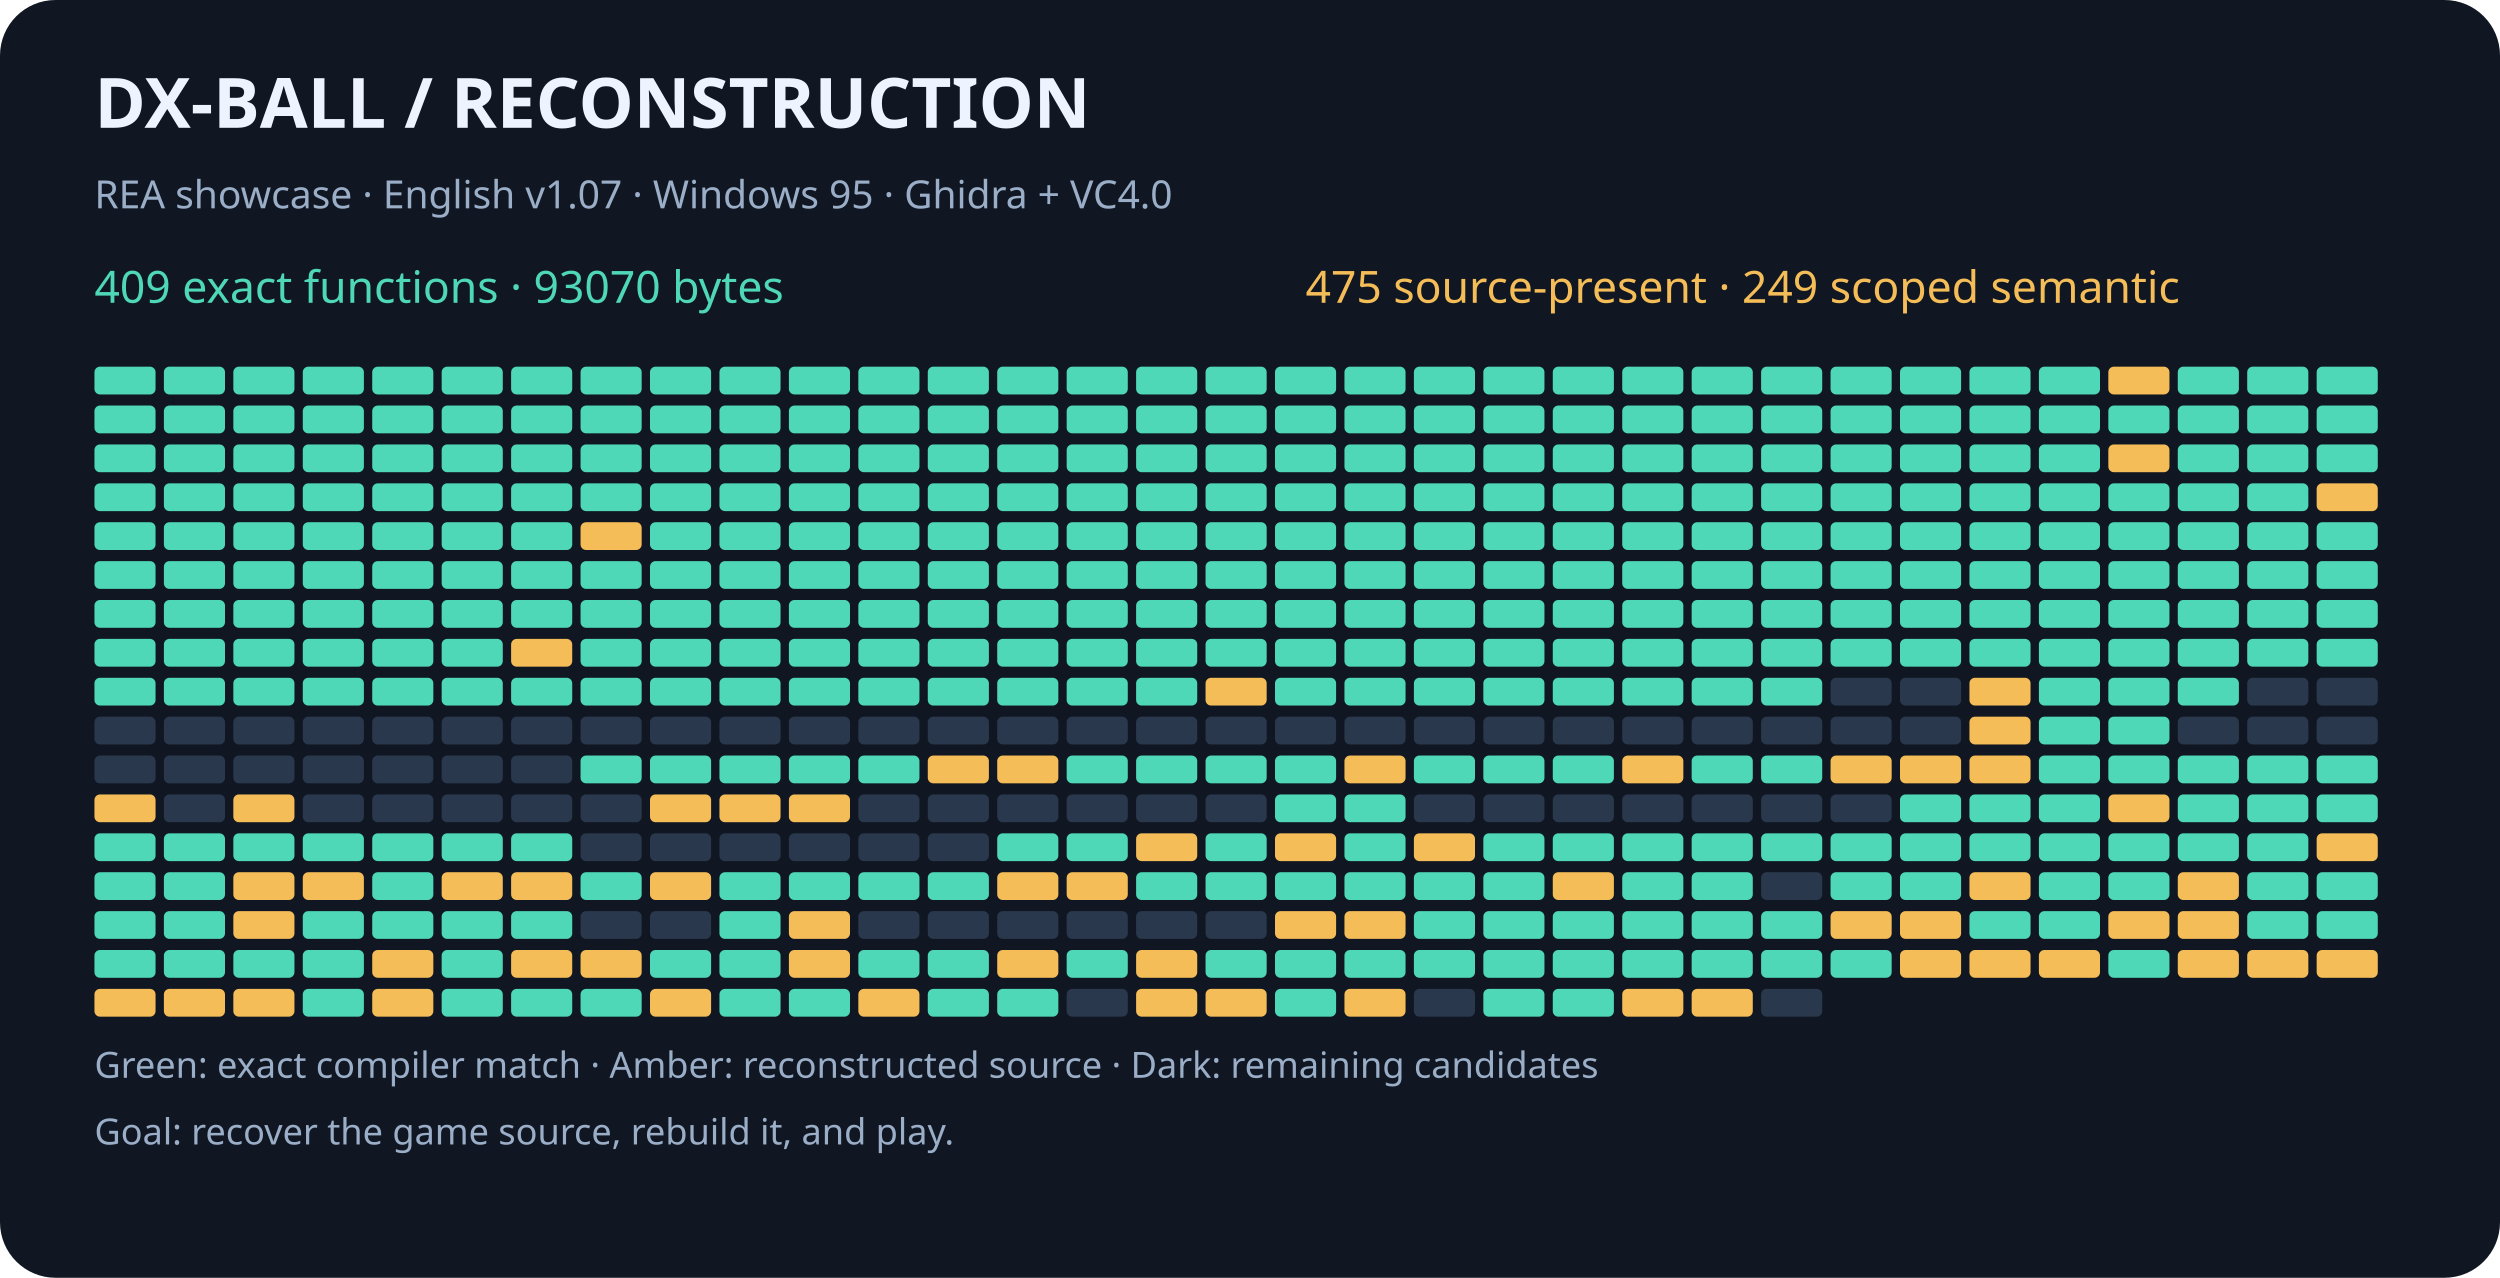
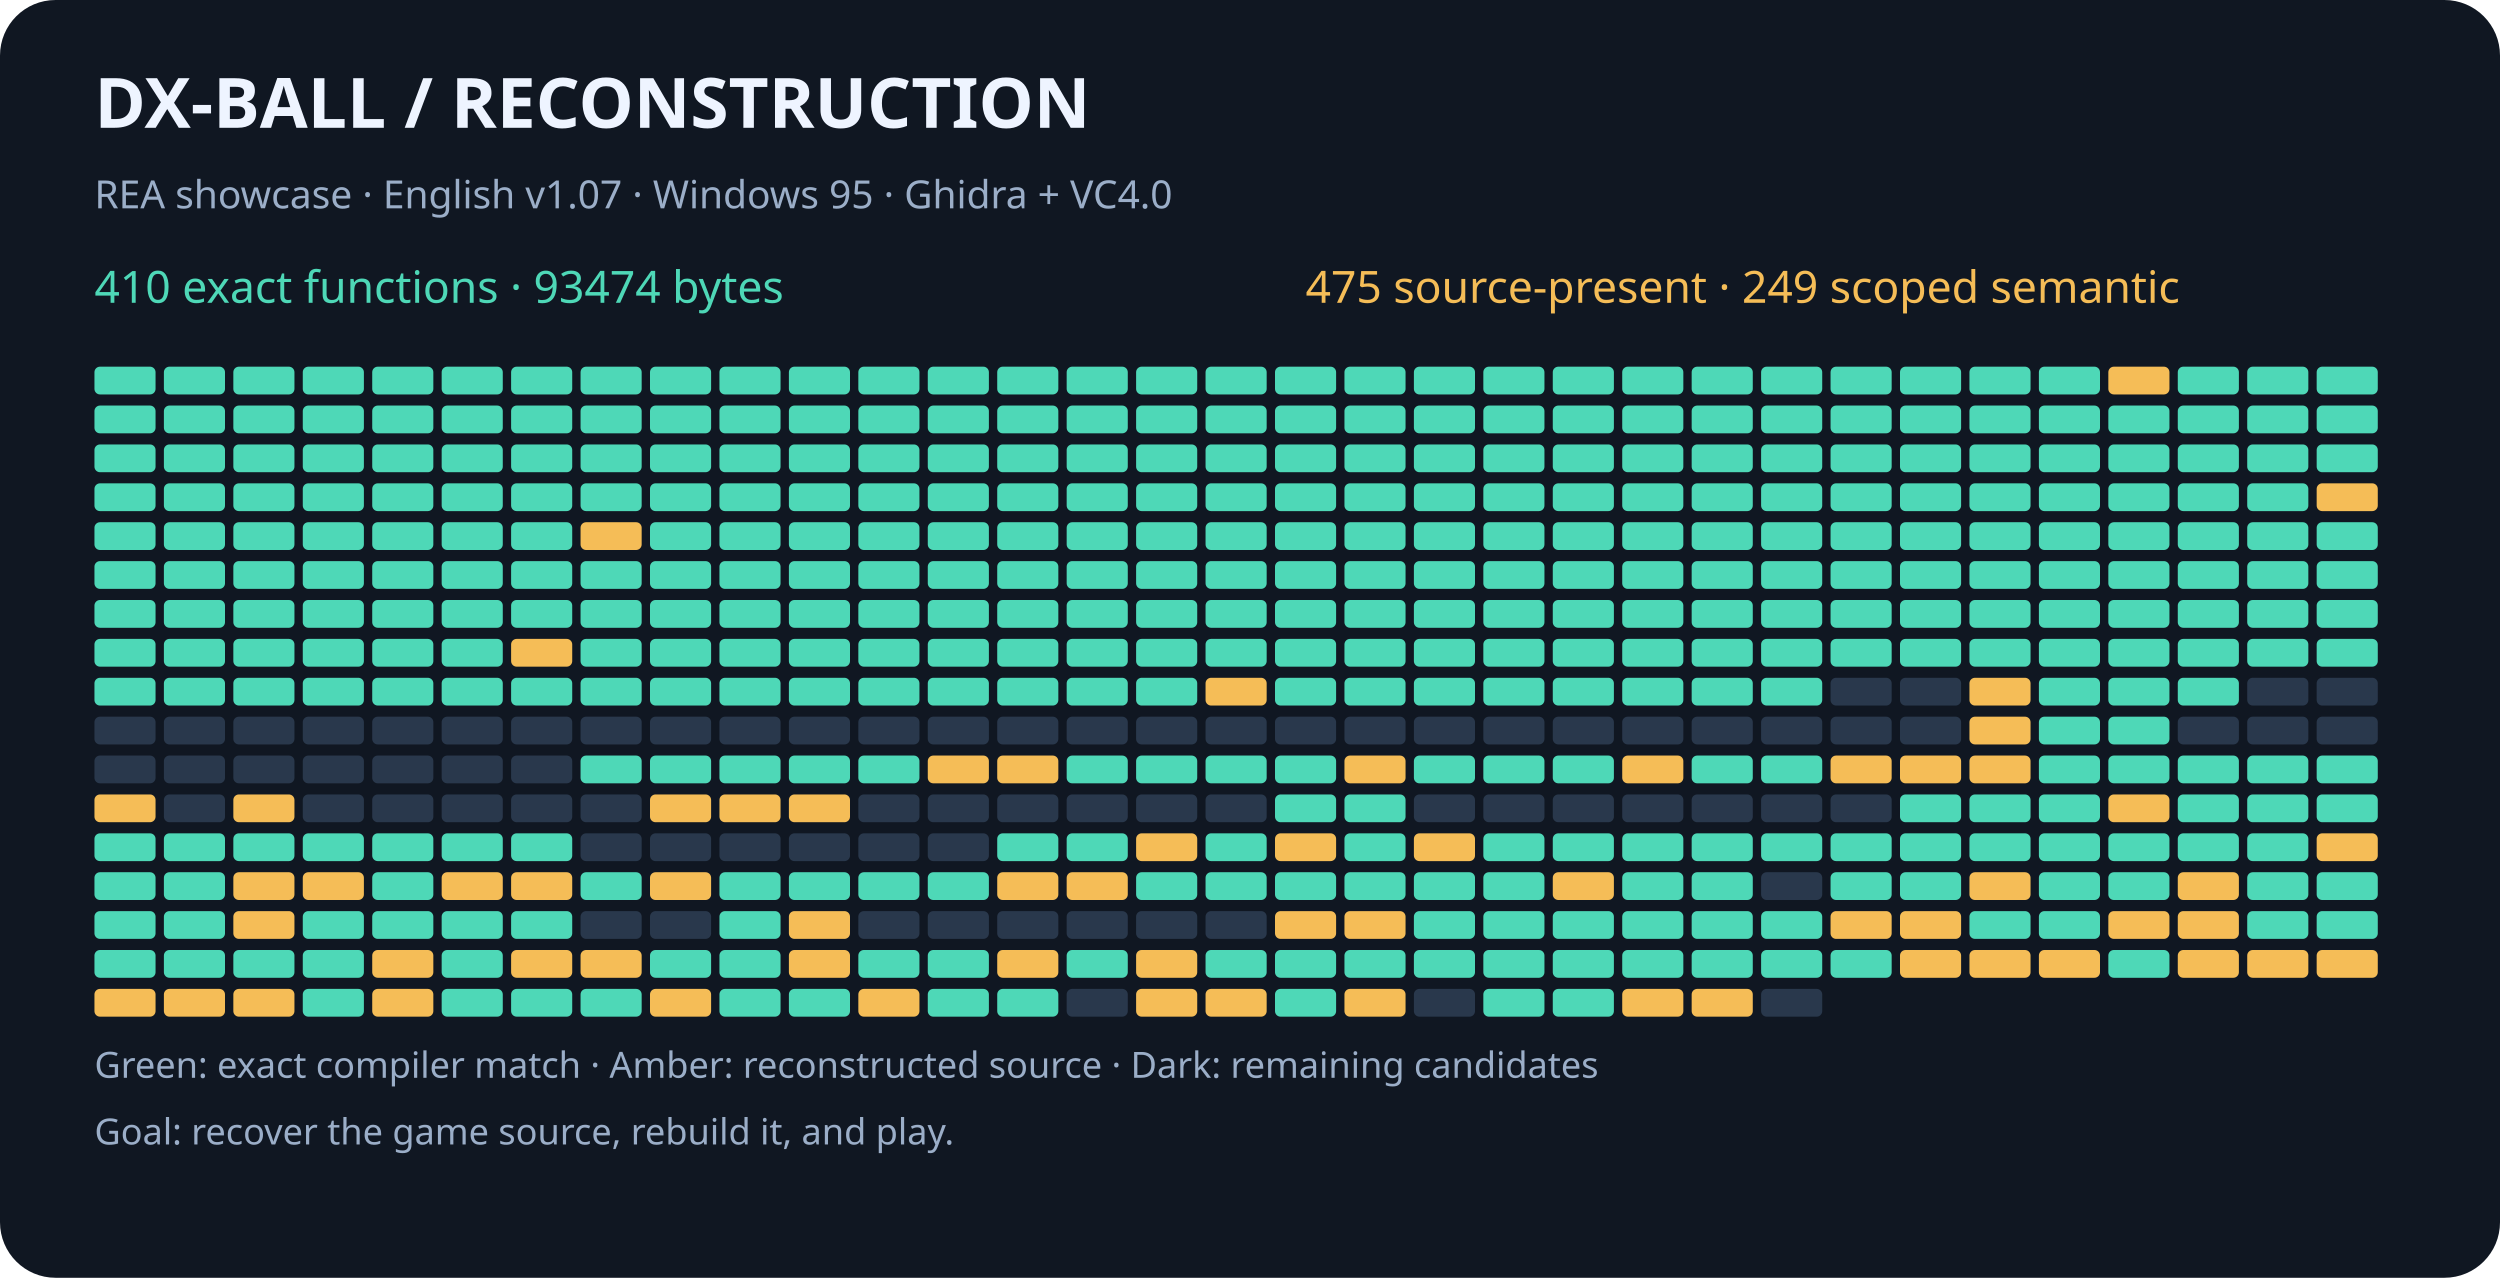
<svg xmlns="http://www.w3.org/2000/svg" width="900" height="460" viewBox="0 0 900 460" role="img" aria-labelledby="title desc">
  <rect width="900" height="460" rx="20" fill="#101722" />
  <g font-family="sans-serif">
    <text x="34" y="46" fill="#eef4ff" font-size="25" font-weight="bold">DX-BALL  /  RECONSTRUCTION</text>
    <text x="34" y="75" fill="#9baec8" font-size="14">REA showcase · English v1.07 · Windows 95 · Ghidra + VC4.0</text>
-     <text x="34" y="109" fill="#4ed8b7" font-size="16">409 exact functions · 93070 bytes</text>
+     <text x="34" y="109" fill="#4ed8b7" font-size="16">410 exact functions · 93474 bytes</text>
    <text x="470" y="109" fill="#f5bd57" font-size="16">475 source-present · 249 scoped semantic</text>
    <rect x="34" y="132" width="22" height="10" rx="2" fill="#4ed8b7" />
    <rect x="59" y="132" width="22" height="10" rx="2" fill="#4ed8b7" />
    <rect x="84" y="132" width="22" height="10" rx="2" fill="#4ed8b7" />
    <rect x="109" y="132" width="22" height="10" rx="2" fill="#4ed8b7" />
    <rect x="134" y="132" width="22" height="10" rx="2" fill="#4ed8b7" />
    <rect x="159" y="132" width="22" height="10" rx="2" fill="#4ed8b7" />
    <rect x="184" y="132" width="22" height="10" rx="2" fill="#4ed8b7" />
    <rect x="209" y="132" width="22" height="10" rx="2" fill="#4ed8b7" />
    <rect x="234" y="132" width="22" height="10" rx="2" fill="#4ed8b7" />
    <rect x="259" y="132" width="22" height="10" rx="2" fill="#4ed8b7" />
    <rect x="284" y="132" width="22" height="10" rx="2" fill="#4ed8b7" />
    <rect x="309" y="132" width="22" height="10" rx="2" fill="#4ed8b7" />
    <rect x="334" y="132" width="22" height="10" rx="2" fill="#4ed8b7" />
    <rect x="359" y="132" width="22" height="10" rx="2" fill="#4ed8b7" />
    <rect x="384" y="132" width="22" height="10" rx="2" fill="#4ed8b7" />
    <rect x="409" y="132" width="22" height="10" rx="2" fill="#4ed8b7" />
    <rect x="434" y="132" width="22" height="10" rx="2" fill="#4ed8b7" />
    <rect x="459" y="132" width="22" height="10" rx="2" fill="#4ed8b7" />
    <rect x="484" y="132" width="22" height="10" rx="2" fill="#4ed8b7" />
    <rect x="509" y="132" width="22" height="10" rx="2" fill="#4ed8b7" />
    <rect x="534" y="132" width="22" height="10" rx="2" fill="#4ed8b7" />
    <rect x="559" y="132" width="22" height="10" rx="2" fill="#4ed8b7" />
    <rect x="584" y="132" width="22" height="10" rx="2" fill="#4ed8b7" />
    <rect x="609" y="132" width="22" height="10" rx="2" fill="#4ed8b7" />
    <rect x="634" y="132" width="22" height="10" rx="2" fill="#4ed8b7" />
    <rect x="659" y="132" width="22" height="10" rx="2" fill="#4ed8b7" />
    <rect x="684" y="132" width="22" height="10" rx="2" fill="#4ed8b7" />
    <rect x="709" y="132" width="22" height="10" rx="2" fill="#4ed8b7" />
    <rect x="734" y="132" width="22" height="10" rx="2" fill="#4ed8b7" />
    <rect x="759" y="132" width="22" height="10" rx="2" fill="#f5bd57" />
    <rect x="784" y="132" width="22" height="10" rx="2" fill="#4ed8b7" />
    <rect x="809" y="132" width="22" height="10" rx="2" fill="#4ed8b7" />
    <rect x="834" y="132" width="22" height="10" rx="2" fill="#4ed8b7" />
    <rect x="34" y="146" width="22" height="10" rx="2" fill="#4ed8b7" />
    <rect x="59" y="146" width="22" height="10" rx="2" fill="#4ed8b7" />
    <rect x="84" y="146" width="22" height="10" rx="2" fill="#4ed8b7" />
    <rect x="109" y="146" width="22" height="10" rx="2" fill="#4ed8b7" />
    <rect x="134" y="146" width="22" height="10" rx="2" fill="#4ed8b7" />
    <rect x="159" y="146" width="22" height="10" rx="2" fill="#4ed8b7" />
    <rect x="184" y="146" width="22" height="10" rx="2" fill="#4ed8b7" />
    <rect x="209" y="146" width="22" height="10" rx="2" fill="#4ed8b7" />
    <rect x="234" y="146" width="22" height="10" rx="2" fill="#4ed8b7" />
    <rect x="259" y="146" width="22" height="10" rx="2" fill="#4ed8b7" />
    <rect x="284" y="146" width="22" height="10" rx="2" fill="#4ed8b7" />
    <rect x="309" y="146" width="22" height="10" rx="2" fill="#4ed8b7" />
    <rect x="334" y="146" width="22" height="10" rx="2" fill="#4ed8b7" />
    <rect x="359" y="146" width="22" height="10" rx="2" fill="#4ed8b7" />
    <rect x="384" y="146" width="22" height="10" rx="2" fill="#4ed8b7" />
    <rect x="409" y="146" width="22" height="10" rx="2" fill="#4ed8b7" />
    <rect x="434" y="146" width="22" height="10" rx="2" fill="#4ed8b7" />
    <rect x="459" y="146" width="22" height="10" rx="2" fill="#4ed8b7" />
    <rect x="484" y="146" width="22" height="10" rx="2" fill="#4ed8b7" />
    <rect x="509" y="146" width="22" height="10" rx="2" fill="#4ed8b7" />
    <rect x="534" y="146" width="22" height="10" rx="2" fill="#4ed8b7" />
    <rect x="559" y="146" width="22" height="10" rx="2" fill="#4ed8b7" />
    <rect x="584" y="146" width="22" height="10" rx="2" fill="#4ed8b7" />
    <rect x="609" y="146" width="22" height="10" rx="2" fill="#4ed8b7" />
    <rect x="634" y="146" width="22" height="10" rx="2" fill="#4ed8b7" />
    <rect x="659" y="146" width="22" height="10" rx="2" fill="#4ed8b7" />
    <rect x="684" y="146" width="22" height="10" rx="2" fill="#4ed8b7" />
    <rect x="709" y="146" width="22" height="10" rx="2" fill="#4ed8b7" />
    <rect x="734" y="146" width="22" height="10" rx="2" fill="#4ed8b7" />
    <rect x="759" y="146" width="22" height="10" rx="2" fill="#4ed8b7" />
    <rect x="784" y="146" width="22" height="10" rx="2" fill="#4ed8b7" />
    <rect x="809" y="146" width="22" height="10" rx="2" fill="#4ed8b7" />
    <rect x="834" y="146" width="22" height="10" rx="2" fill="#4ed8b7" />
    <rect x="34" y="160" width="22" height="10" rx="2" fill="#4ed8b7" />
    <rect x="59" y="160" width="22" height="10" rx="2" fill="#4ed8b7" />
    <rect x="84" y="160" width="22" height="10" rx="2" fill="#4ed8b7" />
    <rect x="109" y="160" width="22" height="10" rx="2" fill="#4ed8b7" />
    <rect x="134" y="160" width="22" height="10" rx="2" fill="#4ed8b7" />
    <rect x="159" y="160" width="22" height="10" rx="2" fill="#4ed8b7" />
    <rect x="184" y="160" width="22" height="10" rx="2" fill="#4ed8b7" />
    <rect x="209" y="160" width="22" height="10" rx="2" fill="#4ed8b7" />
    <rect x="234" y="160" width="22" height="10" rx="2" fill="#4ed8b7" />
    <rect x="259" y="160" width="22" height="10" rx="2" fill="#4ed8b7" />
    <rect x="284" y="160" width="22" height="10" rx="2" fill="#4ed8b7" />
    <rect x="309" y="160" width="22" height="10" rx="2" fill="#4ed8b7" />
    <rect x="334" y="160" width="22" height="10" rx="2" fill="#4ed8b7" />
    <rect x="359" y="160" width="22" height="10" rx="2" fill="#4ed8b7" />
    <rect x="384" y="160" width="22" height="10" rx="2" fill="#4ed8b7" />
    <rect x="409" y="160" width="22" height="10" rx="2" fill="#4ed8b7" />
    <rect x="434" y="160" width="22" height="10" rx="2" fill="#4ed8b7" />
    <rect x="459" y="160" width="22" height="10" rx="2" fill="#4ed8b7" />
    <rect x="484" y="160" width="22" height="10" rx="2" fill="#4ed8b7" />
    <rect x="509" y="160" width="22" height="10" rx="2" fill="#4ed8b7" />
    <rect x="534" y="160" width="22" height="10" rx="2" fill="#4ed8b7" />
    <rect x="559" y="160" width="22" height="10" rx="2" fill="#4ed8b7" />
    <rect x="584" y="160" width="22" height="10" rx="2" fill="#4ed8b7" />
    <rect x="609" y="160" width="22" height="10" rx="2" fill="#4ed8b7" />
    <rect x="634" y="160" width="22" height="10" rx="2" fill="#4ed8b7" />
    <rect x="659" y="160" width="22" height="10" rx="2" fill="#4ed8b7" />
    <rect x="684" y="160" width="22" height="10" rx="2" fill="#4ed8b7" />
    <rect x="709" y="160" width="22" height="10" rx="2" fill="#4ed8b7" />
    <rect x="734" y="160" width="22" height="10" rx="2" fill="#4ed8b7" />
-     <rect x="759" y="160" width="22" height="10" rx="2" fill="#f5bd57" />
+     <rect x="759" y="160" width="22" height="10" rx="2" fill="#4ed8b7" />
    <rect x="784" y="160" width="22" height="10" rx="2" fill="#4ed8b7" />
    <rect x="809" y="160" width="22" height="10" rx="2" fill="#4ed8b7" />
    <rect x="834" y="160" width="22" height="10" rx="2" fill="#4ed8b7" />
    <rect x="34" y="174" width="22" height="10" rx="2" fill="#4ed8b7" />
    <rect x="59" y="174" width="22" height="10" rx="2" fill="#4ed8b7" />
    <rect x="84" y="174" width="22" height="10" rx="2" fill="#4ed8b7" />
    <rect x="109" y="174" width="22" height="10" rx="2" fill="#4ed8b7" />
    <rect x="134" y="174" width="22" height="10" rx="2" fill="#4ed8b7" />
    <rect x="159" y="174" width="22" height="10" rx="2" fill="#4ed8b7" />
    <rect x="184" y="174" width="22" height="10" rx="2" fill="#4ed8b7" />
    <rect x="209" y="174" width="22" height="10" rx="2" fill="#4ed8b7" />
    <rect x="234" y="174" width="22" height="10" rx="2" fill="#4ed8b7" />
    <rect x="259" y="174" width="22" height="10" rx="2" fill="#4ed8b7" />
    <rect x="284" y="174" width="22" height="10" rx="2" fill="#4ed8b7" />
    <rect x="309" y="174" width="22" height="10" rx="2" fill="#4ed8b7" />
    <rect x="334" y="174" width="22" height="10" rx="2" fill="#4ed8b7" />
    <rect x="359" y="174" width="22" height="10" rx="2" fill="#4ed8b7" />
    <rect x="384" y="174" width="22" height="10" rx="2" fill="#4ed8b7" />
    <rect x="409" y="174" width="22" height="10" rx="2" fill="#4ed8b7" />
    <rect x="434" y="174" width="22" height="10" rx="2" fill="#4ed8b7" />
    <rect x="459" y="174" width="22" height="10" rx="2" fill="#4ed8b7" />
    <rect x="484" y="174" width="22" height="10" rx="2" fill="#4ed8b7" />
    <rect x="509" y="174" width="22" height="10" rx="2" fill="#4ed8b7" />
    <rect x="534" y="174" width="22" height="10" rx="2" fill="#4ed8b7" />
    <rect x="559" y="174" width="22" height="10" rx="2" fill="#4ed8b7" />
    <rect x="584" y="174" width="22" height="10" rx="2" fill="#4ed8b7" />
    <rect x="609" y="174" width="22" height="10" rx="2" fill="#4ed8b7" />
    <rect x="634" y="174" width="22" height="10" rx="2" fill="#4ed8b7" />
    <rect x="659" y="174" width="22" height="10" rx="2" fill="#4ed8b7" />
    <rect x="684" y="174" width="22" height="10" rx="2" fill="#4ed8b7" />
    <rect x="709" y="174" width="22" height="10" rx="2" fill="#4ed8b7" />
    <rect x="734" y="174" width="22" height="10" rx="2" fill="#4ed8b7" />
    <rect x="759" y="174" width="22" height="10" rx="2" fill="#4ed8b7" />
    <rect x="784" y="174" width="22" height="10" rx="2" fill="#4ed8b7" />
    <rect x="809" y="174" width="22" height="10" rx="2" fill="#4ed8b7" />
    <rect x="834" y="174" width="22" height="10" rx="2" fill="#f5bd57" />
    <rect x="34" y="188" width="22" height="10" rx="2" fill="#4ed8b7" />
    <rect x="59" y="188" width="22" height="10" rx="2" fill="#4ed8b7" />
    <rect x="84" y="188" width="22" height="10" rx="2" fill="#4ed8b7" />
    <rect x="109" y="188" width="22" height="10" rx="2" fill="#4ed8b7" />
    <rect x="134" y="188" width="22" height="10" rx="2" fill="#4ed8b7" />
    <rect x="159" y="188" width="22" height="10" rx="2" fill="#4ed8b7" />
    <rect x="184" y="188" width="22" height="10" rx="2" fill="#4ed8b7" />
    <rect x="209" y="188" width="22" height="10" rx="2" fill="#f5bd57" />
    <rect x="234" y="188" width="22" height="10" rx="2" fill="#4ed8b7" />
    <rect x="259" y="188" width="22" height="10" rx="2" fill="#4ed8b7" />
    <rect x="284" y="188" width="22" height="10" rx="2" fill="#4ed8b7" />
    <rect x="309" y="188" width="22" height="10" rx="2" fill="#4ed8b7" />
    <rect x="334" y="188" width="22" height="10" rx="2" fill="#4ed8b7" />
    <rect x="359" y="188" width="22" height="10" rx="2" fill="#4ed8b7" />
    <rect x="384" y="188" width="22" height="10" rx="2" fill="#4ed8b7" />
    <rect x="409" y="188" width="22" height="10" rx="2" fill="#4ed8b7" />
    <rect x="434" y="188" width="22" height="10" rx="2" fill="#4ed8b7" />
    <rect x="459" y="188" width="22" height="10" rx="2" fill="#4ed8b7" />
    <rect x="484" y="188" width="22" height="10" rx="2" fill="#4ed8b7" />
    <rect x="509" y="188" width="22" height="10" rx="2" fill="#4ed8b7" />
    <rect x="534" y="188" width="22" height="10" rx="2" fill="#4ed8b7" />
    <rect x="559" y="188" width="22" height="10" rx="2" fill="#4ed8b7" />
    <rect x="584" y="188" width="22" height="10" rx="2" fill="#4ed8b7" />
    <rect x="609" y="188" width="22" height="10" rx="2" fill="#4ed8b7" />
    <rect x="634" y="188" width="22" height="10" rx="2" fill="#4ed8b7" />
    <rect x="659" y="188" width="22" height="10" rx="2" fill="#4ed8b7" />
    <rect x="684" y="188" width="22" height="10" rx="2" fill="#4ed8b7" />
    <rect x="709" y="188" width="22" height="10" rx="2" fill="#4ed8b7" />
    <rect x="734" y="188" width="22" height="10" rx="2" fill="#4ed8b7" />
    <rect x="759" y="188" width="22" height="10" rx="2" fill="#4ed8b7" />
    <rect x="784" y="188" width="22" height="10" rx="2" fill="#4ed8b7" />
    <rect x="809" y="188" width="22" height="10" rx="2" fill="#4ed8b7" />
    <rect x="834" y="188" width="22" height="10" rx="2" fill="#4ed8b7" />
    <rect x="34" y="202" width="22" height="10" rx="2" fill="#4ed8b7" />
    <rect x="59" y="202" width="22" height="10" rx="2" fill="#4ed8b7" />
    <rect x="84" y="202" width="22" height="10" rx="2" fill="#4ed8b7" />
    <rect x="109" y="202" width="22" height="10" rx="2" fill="#4ed8b7" />
    <rect x="134" y="202" width="22" height="10" rx="2" fill="#4ed8b7" />
    <rect x="159" y="202" width="22" height="10" rx="2" fill="#4ed8b7" />
    <rect x="184" y="202" width="22" height="10" rx="2" fill="#4ed8b7" />
    <rect x="209" y="202" width="22" height="10" rx="2" fill="#4ed8b7" />
    <rect x="234" y="202" width="22" height="10" rx="2" fill="#4ed8b7" />
    <rect x="259" y="202" width="22" height="10" rx="2" fill="#4ed8b7" />
    <rect x="284" y="202" width="22" height="10" rx="2" fill="#4ed8b7" />
    <rect x="309" y="202" width="22" height="10" rx="2" fill="#4ed8b7" />
    <rect x="334" y="202" width="22" height="10" rx="2" fill="#4ed8b7" />
    <rect x="359" y="202" width="22" height="10" rx="2" fill="#4ed8b7" />
    <rect x="384" y="202" width="22" height="10" rx="2" fill="#4ed8b7" />
    <rect x="409" y="202" width="22" height="10" rx="2" fill="#4ed8b7" />
    <rect x="434" y="202" width="22" height="10" rx="2" fill="#4ed8b7" />
    <rect x="459" y="202" width="22" height="10" rx="2" fill="#4ed8b7" />
    <rect x="484" y="202" width="22" height="10" rx="2" fill="#4ed8b7" />
    <rect x="509" y="202" width="22" height="10" rx="2" fill="#4ed8b7" />
    <rect x="534" y="202" width="22" height="10" rx="2" fill="#4ed8b7" />
    <rect x="559" y="202" width="22" height="10" rx="2" fill="#4ed8b7" />
    <rect x="584" y="202" width="22" height="10" rx="2" fill="#4ed8b7" />
    <rect x="609" y="202" width="22" height="10" rx="2" fill="#4ed8b7" />
    <rect x="634" y="202" width="22" height="10" rx="2" fill="#4ed8b7" />
    <rect x="659" y="202" width="22" height="10" rx="2" fill="#4ed8b7" />
    <rect x="684" y="202" width="22" height="10" rx="2" fill="#4ed8b7" />
    <rect x="709" y="202" width="22" height="10" rx="2" fill="#4ed8b7" />
    <rect x="734" y="202" width="22" height="10" rx="2" fill="#4ed8b7" />
    <rect x="759" y="202" width="22" height="10" rx="2" fill="#4ed8b7" />
    <rect x="784" y="202" width="22" height="10" rx="2" fill="#4ed8b7" />
    <rect x="809" y="202" width="22" height="10" rx="2" fill="#4ed8b7" />
    <rect x="834" y="202" width="22" height="10" rx="2" fill="#4ed8b7" />
    <rect x="34" y="216" width="22" height="10" rx="2" fill="#4ed8b7" />
    <rect x="59" y="216" width="22" height="10" rx="2" fill="#4ed8b7" />
    <rect x="84" y="216" width="22" height="10" rx="2" fill="#4ed8b7" />
    <rect x="109" y="216" width="22" height="10" rx="2" fill="#4ed8b7" />
    <rect x="134" y="216" width="22" height="10" rx="2" fill="#4ed8b7" />
    <rect x="159" y="216" width="22" height="10" rx="2" fill="#4ed8b7" />
    <rect x="184" y="216" width="22" height="10" rx="2" fill="#4ed8b7" />
    <rect x="209" y="216" width="22" height="10" rx="2" fill="#4ed8b7" />
    <rect x="234" y="216" width="22" height="10" rx="2" fill="#4ed8b7" />
    <rect x="259" y="216" width="22" height="10" rx="2" fill="#4ed8b7" />
    <rect x="284" y="216" width="22" height="10" rx="2" fill="#4ed8b7" />
    <rect x="309" y="216" width="22" height="10" rx="2" fill="#4ed8b7" />
    <rect x="334" y="216" width="22" height="10" rx="2" fill="#4ed8b7" />
    <rect x="359" y="216" width="22" height="10" rx="2" fill="#4ed8b7" />
    <rect x="384" y="216" width="22" height="10" rx="2" fill="#4ed8b7" />
    <rect x="409" y="216" width="22" height="10" rx="2" fill="#4ed8b7" />
    <rect x="434" y="216" width="22" height="10" rx="2" fill="#4ed8b7" />
    <rect x="459" y="216" width="22" height="10" rx="2" fill="#4ed8b7" />
    <rect x="484" y="216" width="22" height="10" rx="2" fill="#4ed8b7" />
    <rect x="509" y="216" width="22" height="10" rx="2" fill="#4ed8b7" />
    <rect x="534" y="216" width="22" height="10" rx="2" fill="#4ed8b7" />
    <rect x="559" y="216" width="22" height="10" rx="2" fill="#4ed8b7" />
    <rect x="584" y="216" width="22" height="10" rx="2" fill="#4ed8b7" />
    <rect x="609" y="216" width="22" height="10" rx="2" fill="#4ed8b7" />
    <rect x="634" y="216" width="22" height="10" rx="2" fill="#4ed8b7" />
    <rect x="659" y="216" width="22" height="10" rx="2" fill="#4ed8b7" />
    <rect x="684" y="216" width="22" height="10" rx="2" fill="#4ed8b7" />
    <rect x="709" y="216" width="22" height="10" rx="2" fill="#4ed8b7" />
    <rect x="734" y="216" width="22" height="10" rx="2" fill="#4ed8b7" />
    <rect x="759" y="216" width="22" height="10" rx="2" fill="#4ed8b7" />
    <rect x="784" y="216" width="22" height="10" rx="2" fill="#4ed8b7" />
    <rect x="809" y="216" width="22" height="10" rx="2" fill="#4ed8b7" />
    <rect x="834" y="216" width="22" height="10" rx="2" fill="#4ed8b7" />
    <rect x="34" y="230" width="22" height="10" rx="2" fill="#4ed8b7" />
    <rect x="59" y="230" width="22" height="10" rx="2" fill="#4ed8b7" />
    <rect x="84" y="230" width="22" height="10" rx="2" fill="#4ed8b7" />
    <rect x="109" y="230" width="22" height="10" rx="2" fill="#4ed8b7" />
    <rect x="134" y="230" width="22" height="10" rx="2" fill="#4ed8b7" />
    <rect x="159" y="230" width="22" height="10" rx="2" fill="#4ed8b7" />
    <rect x="184" y="230" width="22" height="10" rx="2" fill="#f5bd57" />
    <rect x="209" y="230" width="22" height="10" rx="2" fill="#4ed8b7" />
    <rect x="234" y="230" width="22" height="10" rx="2" fill="#4ed8b7" />
    <rect x="259" y="230" width="22" height="10" rx="2" fill="#4ed8b7" />
    <rect x="284" y="230" width="22" height="10" rx="2" fill="#4ed8b7" />
    <rect x="309" y="230" width="22" height="10" rx="2" fill="#4ed8b7" />
    <rect x="334" y="230" width="22" height="10" rx="2" fill="#4ed8b7" />
    <rect x="359" y="230" width="22" height="10" rx="2" fill="#4ed8b7" />
    <rect x="384" y="230" width="22" height="10" rx="2" fill="#4ed8b7" />
    <rect x="409" y="230" width="22" height="10" rx="2" fill="#4ed8b7" />
    <rect x="434" y="230" width="22" height="10" rx="2" fill="#4ed8b7" />
    <rect x="459" y="230" width="22" height="10" rx="2" fill="#4ed8b7" />
    <rect x="484" y="230" width="22" height="10" rx="2" fill="#4ed8b7" />
    <rect x="509" y="230" width="22" height="10" rx="2" fill="#4ed8b7" />
    <rect x="534" y="230" width="22" height="10" rx="2" fill="#4ed8b7" />
    <rect x="559" y="230" width="22" height="10" rx="2" fill="#4ed8b7" />
    <rect x="584" y="230" width="22" height="10" rx="2" fill="#4ed8b7" />
    <rect x="609" y="230" width="22" height="10" rx="2" fill="#4ed8b7" />
    <rect x="634" y="230" width="22" height="10" rx="2" fill="#4ed8b7" />
    <rect x="659" y="230" width="22" height="10" rx="2" fill="#4ed8b7" />
    <rect x="684" y="230" width="22" height="10" rx="2" fill="#4ed8b7" />
    <rect x="709" y="230" width="22" height="10" rx="2" fill="#4ed8b7" />
    <rect x="734" y="230" width="22" height="10" rx="2" fill="#4ed8b7" />
    <rect x="759" y="230" width="22" height="10" rx="2" fill="#4ed8b7" />
    <rect x="784" y="230" width="22" height="10" rx="2" fill="#4ed8b7" />
    <rect x="809" y="230" width="22" height="10" rx="2" fill="#4ed8b7" />
    <rect x="834" y="230" width="22" height="10" rx="2" fill="#4ed8b7" />
    <rect x="34" y="244" width="22" height="10" rx="2" fill="#4ed8b7" />
    <rect x="59" y="244" width="22" height="10" rx="2" fill="#4ed8b7" />
    <rect x="84" y="244" width="22" height="10" rx="2" fill="#4ed8b7" />
    <rect x="109" y="244" width="22" height="10" rx="2" fill="#4ed8b7" />
    <rect x="134" y="244" width="22" height="10" rx="2" fill="#4ed8b7" />
    <rect x="159" y="244" width="22" height="10" rx="2" fill="#4ed8b7" />
    <rect x="184" y="244" width="22" height="10" rx="2" fill="#4ed8b7" />
    <rect x="209" y="244" width="22" height="10" rx="2" fill="#4ed8b7" />
    <rect x="234" y="244" width="22" height="10" rx="2" fill="#4ed8b7" />
    <rect x="259" y="244" width="22" height="10" rx="2" fill="#4ed8b7" />
    <rect x="284" y="244" width="22" height="10" rx="2" fill="#4ed8b7" />
    <rect x="309" y="244" width="22" height="10" rx="2" fill="#4ed8b7" />
    <rect x="334" y="244" width="22" height="10" rx="2" fill="#4ed8b7" />
    <rect x="359" y="244" width="22" height="10" rx="2" fill="#4ed8b7" />
    <rect x="384" y="244" width="22" height="10" rx="2" fill="#4ed8b7" />
    <rect x="409" y="244" width="22" height="10" rx="2" fill="#4ed8b7" />
    <rect x="434" y="244" width="22" height="10" rx="2" fill="#f5bd57" />
    <rect x="459" y="244" width="22" height="10" rx="2" fill="#4ed8b7" />
    <rect x="484" y="244" width="22" height="10" rx="2" fill="#4ed8b7" />
    <rect x="509" y="244" width="22" height="10" rx="2" fill="#4ed8b7" />
    <rect x="534" y="244" width="22" height="10" rx="2" fill="#4ed8b7" />
    <rect x="559" y="244" width="22" height="10" rx="2" fill="#4ed8b7" />
    <rect x="584" y="244" width="22" height="10" rx="2" fill="#4ed8b7" />
    <rect x="609" y="244" width="22" height="10" rx="2" fill="#4ed8b7" />
    <rect x="634" y="244" width="22" height="10" rx="2" fill="#4ed8b7" />
    <rect x="659" y="244" width="22" height="10" rx="2" fill="#29384c" />
    <rect x="684" y="244" width="22" height="10" rx="2" fill="#29384c" />
    <rect x="709" y="244" width="22" height="10" rx="2" fill="#f5bd57" />
    <rect x="734" y="244" width="22" height="10" rx="2" fill="#4ed8b7" />
    <rect x="759" y="244" width="22" height="10" rx="2" fill="#4ed8b7" />
    <rect x="784" y="244" width="22" height="10" rx="2" fill="#4ed8b7" />
    <rect x="809" y="244" width="22" height="10" rx="2" fill="#29384c" />
    <rect x="834" y="244" width="22" height="10" rx="2" fill="#29384c" />
    <rect x="34" y="258" width="22" height="10" rx="2" fill="#29384c" />
    <rect x="59" y="258" width="22" height="10" rx="2" fill="#29384c" />
    <rect x="84" y="258" width="22" height="10" rx="2" fill="#29384c" />
    <rect x="109" y="258" width="22" height="10" rx="2" fill="#29384c" />
    <rect x="134" y="258" width="22" height="10" rx="2" fill="#29384c" />
    <rect x="159" y="258" width="22" height="10" rx="2" fill="#29384c" />
    <rect x="184" y="258" width="22" height="10" rx="2" fill="#29384c" />
    <rect x="209" y="258" width="22" height="10" rx="2" fill="#29384c" />
    <rect x="234" y="258" width="22" height="10" rx="2" fill="#29384c" />
    <rect x="259" y="258" width="22" height="10" rx="2" fill="#29384c" />
    <rect x="284" y="258" width="22" height="10" rx="2" fill="#29384c" />
    <rect x="309" y="258" width="22" height="10" rx="2" fill="#29384c" />
    <rect x="334" y="258" width="22" height="10" rx="2" fill="#29384c" />
    <rect x="359" y="258" width="22" height="10" rx="2" fill="#29384c" />
    <rect x="384" y="258" width="22" height="10" rx="2" fill="#29384c" />
    <rect x="409" y="258" width="22" height="10" rx="2" fill="#29384c" />
    <rect x="434" y="258" width="22" height="10" rx="2" fill="#29384c" />
    <rect x="459" y="258" width="22" height="10" rx="2" fill="#29384c" />
    <rect x="484" y="258" width="22" height="10" rx="2" fill="#29384c" />
    <rect x="509" y="258" width="22" height="10" rx="2" fill="#29384c" />
    <rect x="534" y="258" width="22" height="10" rx="2" fill="#29384c" />
    <rect x="559" y="258" width="22" height="10" rx="2" fill="#29384c" />
    <rect x="584" y="258" width="22" height="10" rx="2" fill="#29384c" />
    <rect x="609" y="258" width="22" height="10" rx="2" fill="#29384c" />
    <rect x="634" y="258" width="22" height="10" rx="2" fill="#29384c" />
    <rect x="659" y="258" width="22" height="10" rx="2" fill="#29384c" />
    <rect x="684" y="258" width="22" height="10" rx="2" fill="#29384c" />
    <rect x="709" y="258" width="22" height="10" rx="2" fill="#f5bd57" />
    <rect x="734" y="258" width="22" height="10" rx="2" fill="#4ed8b7" />
    <rect x="759" y="258" width="22" height="10" rx="2" fill="#4ed8b7" />
    <rect x="784" y="258" width="22" height="10" rx="2" fill="#29384c" />
    <rect x="809" y="258" width="22" height="10" rx="2" fill="#29384c" />
    <rect x="834" y="258" width="22" height="10" rx="2" fill="#29384c" />
    <rect x="34" y="272" width="22" height="10" rx="2" fill="#29384c" />
    <rect x="59" y="272" width="22" height="10" rx="2" fill="#29384c" />
    <rect x="84" y="272" width="22" height="10" rx="2" fill="#29384c" />
    <rect x="109" y="272" width="22" height="10" rx="2" fill="#29384c" />
    <rect x="134" y="272" width="22" height="10" rx="2" fill="#29384c" />
    <rect x="159" y="272" width="22" height="10" rx="2" fill="#29384c" />
    <rect x="184" y="272" width="22" height="10" rx="2" fill="#29384c" />
    <rect x="209" y="272" width="22" height="10" rx="2" fill="#4ed8b7" />
    <rect x="234" y="272" width="22" height="10" rx="2" fill="#4ed8b7" />
    <rect x="259" y="272" width="22" height="10" rx="2" fill="#4ed8b7" />
    <rect x="284" y="272" width="22" height="10" rx="2" fill="#4ed8b7" />
    <rect x="309" y="272" width="22" height="10" rx="2" fill="#4ed8b7" />
    <rect x="334" y="272" width="22" height="10" rx="2" fill="#f5bd57" />
    <rect x="359" y="272" width="22" height="10" rx="2" fill="#f5bd57" />
    <rect x="384" y="272" width="22" height="10" rx="2" fill="#4ed8b7" />
    <rect x="409" y="272" width="22" height="10" rx="2" fill="#4ed8b7" />
    <rect x="434" y="272" width="22" height="10" rx="2" fill="#4ed8b7" />
    <rect x="459" y="272" width="22" height="10" rx="2" fill="#4ed8b7" />
    <rect x="484" y="272" width="22" height="10" rx="2" fill="#f5bd57" />
    <rect x="509" y="272" width="22" height="10" rx="2" fill="#4ed8b7" />
    <rect x="534" y="272" width="22" height="10" rx="2" fill="#4ed8b7" />
    <rect x="559" y="272" width="22" height="10" rx="2" fill="#4ed8b7" />
    <rect x="584" y="272" width="22" height="10" rx="2" fill="#f5bd57" />
    <rect x="609" y="272" width="22" height="10" rx="2" fill="#4ed8b7" />
    <rect x="634" y="272" width="22" height="10" rx="2" fill="#4ed8b7" />
    <rect x="659" y="272" width="22" height="10" rx="2" fill="#f5bd57" />
    <rect x="684" y="272" width="22" height="10" rx="2" fill="#f5bd57" />
    <rect x="709" y="272" width="22" height="10" rx="2" fill="#f5bd57" />
    <rect x="734" y="272" width="22" height="10" rx="2" fill="#4ed8b7" />
    <rect x="759" y="272" width="22" height="10" rx="2" fill="#4ed8b7" />
    <rect x="784" y="272" width="22" height="10" rx="2" fill="#4ed8b7" />
    <rect x="809" y="272" width="22" height="10" rx="2" fill="#4ed8b7" />
    <rect x="834" y="272" width="22" height="10" rx="2" fill="#4ed8b7" />
    <rect x="34" y="286" width="22" height="10" rx="2" fill="#f5bd57" />
    <rect x="59" y="286" width="22" height="10" rx="2" fill="#29384c" />
    <rect x="84" y="286" width="22" height="10" rx="2" fill="#f5bd57" />
    <rect x="109" y="286" width="22" height="10" rx="2" fill="#29384c" />
    <rect x="134" y="286" width="22" height="10" rx="2" fill="#29384c" />
    <rect x="159" y="286" width="22" height="10" rx="2" fill="#29384c" />
    <rect x="184" y="286" width="22" height="10" rx="2" fill="#29384c" />
    <rect x="209" y="286" width="22" height="10" rx="2" fill="#29384c" />
    <rect x="234" y="286" width="22" height="10" rx="2" fill="#f5bd57" />
    <rect x="259" y="286" width="22" height="10" rx="2" fill="#f5bd57" />
    <rect x="284" y="286" width="22" height="10" rx="2" fill="#f5bd57" />
    <rect x="309" y="286" width="22" height="10" rx="2" fill="#29384c" />
    <rect x="334" y="286" width="22" height="10" rx="2" fill="#29384c" />
    <rect x="359" y="286" width="22" height="10" rx="2" fill="#29384c" />
    <rect x="384" y="286" width="22" height="10" rx="2" fill="#29384c" />
    <rect x="409" y="286" width="22" height="10" rx="2" fill="#29384c" />
    <rect x="434" y="286" width="22" height="10" rx="2" fill="#29384c" />
    <rect x="459" y="286" width="22" height="10" rx="2" fill="#4ed8b7" />
    <rect x="484" y="286" width="22" height="10" rx="2" fill="#4ed8b7" />
    <rect x="509" y="286" width="22" height="10" rx="2" fill="#29384c" />
    <rect x="534" y="286" width="22" height="10" rx="2" fill="#29384c" />
    <rect x="559" y="286" width="22" height="10" rx="2" fill="#29384c" />
    <rect x="584" y="286" width="22" height="10" rx="2" fill="#29384c" />
    <rect x="609" y="286" width="22" height="10" rx="2" fill="#29384c" />
    <rect x="634" y="286" width="22" height="10" rx="2" fill="#29384c" />
    <rect x="659" y="286" width="22" height="10" rx="2" fill="#29384c" />
    <rect x="684" y="286" width="22" height="10" rx="2" fill="#4ed8b7" />
    <rect x="709" y="286" width="22" height="10" rx="2" fill="#4ed8b7" />
    <rect x="734" y="286" width="22" height="10" rx="2" fill="#4ed8b7" />
    <rect x="759" y="286" width="22" height="10" rx="2" fill="#f5bd57" />
    <rect x="784" y="286" width="22" height="10" rx="2" fill="#4ed8b7" />
    <rect x="809" y="286" width="22" height="10" rx="2" fill="#4ed8b7" />
    <rect x="834" y="286" width="22" height="10" rx="2" fill="#4ed8b7" />
    <rect x="34" y="300" width="22" height="10" rx="2" fill="#4ed8b7" />
    <rect x="59" y="300" width="22" height="10" rx="2" fill="#4ed8b7" />
    <rect x="84" y="300" width="22" height="10" rx="2" fill="#4ed8b7" />
    <rect x="109" y="300" width="22" height="10" rx="2" fill="#4ed8b7" />
    <rect x="134" y="300" width="22" height="10" rx="2" fill="#4ed8b7" />
    <rect x="159" y="300" width="22" height="10" rx="2" fill="#4ed8b7" />
    <rect x="184" y="300" width="22" height="10" rx="2" fill="#4ed8b7" />
    <rect x="209" y="300" width="22" height="10" rx="2" fill="#29384c" />
    <rect x="234" y="300" width="22" height="10" rx="2" fill="#29384c" />
    <rect x="259" y="300" width="22" height="10" rx="2" fill="#29384c" />
    <rect x="284" y="300" width="22" height="10" rx="2" fill="#29384c" />
    <rect x="309" y="300" width="22" height="10" rx="2" fill="#29384c" />
    <rect x="334" y="300" width="22" height="10" rx="2" fill="#29384c" />
    <rect x="359" y="300" width="22" height="10" rx="2" fill="#4ed8b7" />
    <rect x="384" y="300" width="22" height="10" rx="2" fill="#4ed8b7" />
    <rect x="409" y="300" width="22" height="10" rx="2" fill="#f5bd57" />
    <rect x="434" y="300" width="22" height="10" rx="2" fill="#4ed8b7" />
    <rect x="459" y="300" width="22" height="10" rx="2" fill="#f5bd57" />
    <rect x="484" y="300" width="22" height="10" rx="2" fill="#4ed8b7" />
    <rect x="509" y="300" width="22" height="10" rx="2" fill="#f5bd57" />
    <rect x="534" y="300" width="22" height="10" rx="2" fill="#4ed8b7" />
    <rect x="559" y="300" width="22" height="10" rx="2" fill="#4ed8b7" />
    <rect x="584" y="300" width="22" height="10" rx="2" fill="#4ed8b7" />
    <rect x="609" y="300" width="22" height="10" rx="2" fill="#4ed8b7" />
    <rect x="634" y="300" width="22" height="10" rx="2" fill="#4ed8b7" />
    <rect x="659" y="300" width="22" height="10" rx="2" fill="#4ed8b7" />
    <rect x="684" y="300" width="22" height="10" rx="2" fill="#4ed8b7" />
    <rect x="709" y="300" width="22" height="10" rx="2" fill="#4ed8b7" />
    <rect x="734" y="300" width="22" height="10" rx="2" fill="#4ed8b7" />
    <rect x="759" y="300" width="22" height="10" rx="2" fill="#4ed8b7" />
    <rect x="784" y="300" width="22" height="10" rx="2" fill="#4ed8b7" />
    <rect x="809" y="300" width="22" height="10" rx="2" fill="#4ed8b7" />
    <rect x="834" y="300" width="22" height="10" rx="2" fill="#f5bd57" />
    <rect x="34" y="314" width="22" height="10" rx="2" fill="#4ed8b7" />
    <rect x="59" y="314" width="22" height="10" rx="2" fill="#4ed8b7" />
    <rect x="84" y="314" width="22" height="10" rx="2" fill="#f5bd57" />
    <rect x="109" y="314" width="22" height="10" rx="2" fill="#f5bd57" />
    <rect x="134" y="314" width="22" height="10" rx="2" fill="#4ed8b7" />
    <rect x="159" y="314" width="22" height="10" rx="2" fill="#f5bd57" />
    <rect x="184" y="314" width="22" height="10" rx="2" fill="#f5bd57" />
    <rect x="209" y="314" width="22" height="10" rx="2" fill="#4ed8b7" />
    <rect x="234" y="314" width="22" height="10" rx="2" fill="#f5bd57" />
    <rect x="259" y="314" width="22" height="10" rx="2" fill="#4ed8b7" />
    <rect x="284" y="314" width="22" height="10" rx="2" fill="#4ed8b7" />
    <rect x="309" y="314" width="22" height="10" rx="2" fill="#4ed8b7" />
    <rect x="334" y="314" width="22" height="10" rx="2" fill="#4ed8b7" />
    <rect x="359" y="314" width="22" height="10" rx="2" fill="#f5bd57" />
    <rect x="384" y="314" width="22" height="10" rx="2" fill="#f5bd57" />
    <rect x="409" y="314" width="22" height="10" rx="2" fill="#4ed8b7" />
    <rect x="434" y="314" width="22" height="10" rx="2" fill="#4ed8b7" />
    <rect x="459" y="314" width="22" height="10" rx="2" fill="#4ed8b7" />
    <rect x="484" y="314" width="22" height="10" rx="2" fill="#4ed8b7" />
    <rect x="509" y="314" width="22" height="10" rx="2" fill="#4ed8b7" />
    <rect x="534" y="314" width="22" height="10" rx="2" fill="#4ed8b7" />
    <rect x="559" y="314" width="22" height="10" rx="2" fill="#f5bd57" />
    <rect x="584" y="314" width="22" height="10" rx="2" fill="#4ed8b7" />
    <rect x="609" y="314" width="22" height="10" rx="2" fill="#4ed8b7" />
    <rect x="634" y="314" width="22" height="10" rx="2" fill="#29384c" />
    <rect x="659" y="314" width="22" height="10" rx="2" fill="#4ed8b7" />
    <rect x="684" y="314" width="22" height="10" rx="2" fill="#4ed8b7" />
    <rect x="709" y="314" width="22" height="10" rx="2" fill="#f5bd57" />
    <rect x="734" y="314" width="22" height="10" rx="2" fill="#4ed8b7" />
    <rect x="759" y="314" width="22" height="10" rx="2" fill="#4ed8b7" />
    <rect x="784" y="314" width="22" height="10" rx="2" fill="#f5bd57" />
    <rect x="809" y="314" width="22" height="10" rx="2" fill="#4ed8b7" />
    <rect x="834" y="314" width="22" height="10" rx="2" fill="#4ed8b7" />
    <rect x="34" y="328" width="22" height="10" rx="2" fill="#4ed8b7" />
    <rect x="59" y="328" width="22" height="10" rx="2" fill="#4ed8b7" />
    <rect x="84" y="328" width="22" height="10" rx="2" fill="#f5bd57" />
    <rect x="109" y="328" width="22" height="10" rx="2" fill="#4ed8b7" />
    <rect x="134" y="328" width="22" height="10" rx="2" fill="#4ed8b7" />
    <rect x="159" y="328" width="22" height="10" rx="2" fill="#4ed8b7" />
    <rect x="184" y="328" width="22" height="10" rx="2" fill="#4ed8b7" />
    <rect x="209" y="328" width="22" height="10" rx="2" fill="#29384c" />
    <rect x="234" y="328" width="22" height="10" rx="2" fill="#29384c" />
    <rect x="259" y="328" width="22" height="10" rx="2" fill="#4ed8b7" />
    <rect x="284" y="328" width="22" height="10" rx="2" fill="#f5bd57" />
    <rect x="309" y="328" width="22" height="10" rx="2" fill="#29384c" />
    <rect x="334" y="328" width="22" height="10" rx="2" fill="#29384c" />
    <rect x="359" y="328" width="22" height="10" rx="2" fill="#29384c" />
    <rect x="384" y="328" width="22" height="10" rx="2" fill="#29384c" />
    <rect x="409" y="328" width="22" height="10" rx="2" fill="#29384c" />
    <rect x="434" y="328" width="22" height="10" rx="2" fill="#29384c" />
    <rect x="459" y="328" width="22" height="10" rx="2" fill="#f5bd57" />
    <rect x="484" y="328" width="22" height="10" rx="2" fill="#f5bd57" />
    <rect x="509" y="328" width="22" height="10" rx="2" fill="#4ed8b7" />
    <rect x="534" y="328" width="22" height="10" rx="2" fill="#4ed8b7" />
    <rect x="559" y="328" width="22" height="10" rx="2" fill="#4ed8b7" />
    <rect x="584" y="328" width="22" height="10" rx="2" fill="#4ed8b7" />
    <rect x="609" y="328" width="22" height="10" rx="2" fill="#4ed8b7" />
    <rect x="634" y="328" width="22" height="10" rx="2" fill="#4ed8b7" />
    <rect x="659" y="328" width="22" height="10" rx="2" fill="#f5bd57" />
    <rect x="684" y="328" width="22" height="10" rx="2" fill="#f5bd57" />
    <rect x="709" y="328" width="22" height="10" rx="2" fill="#4ed8b7" />
    <rect x="734" y="328" width="22" height="10" rx="2" fill="#4ed8b7" />
    <rect x="759" y="328" width="22" height="10" rx="2" fill="#f5bd57" />
    <rect x="784" y="328" width="22" height="10" rx="2" fill="#f5bd57" />
    <rect x="809" y="328" width="22" height="10" rx="2" fill="#4ed8b7" />
    <rect x="834" y="328" width="22" height="10" rx="2" fill="#4ed8b7" />
    <rect x="34" y="342" width="22" height="10" rx="2" fill="#4ed8b7" />
    <rect x="59" y="342" width="22" height="10" rx="2" fill="#4ed8b7" />
    <rect x="84" y="342" width="22" height="10" rx="2" fill="#4ed8b7" />
    <rect x="109" y="342" width="22" height="10" rx="2" fill="#4ed8b7" />
    <rect x="134" y="342" width="22" height="10" rx="2" fill="#f5bd57" />
    <rect x="159" y="342" width="22" height="10" rx="2" fill="#4ed8b7" />
    <rect x="184" y="342" width="22" height="10" rx="2" fill="#f5bd57" />
    <rect x="209" y="342" width="22" height="10" rx="2" fill="#f5bd57" />
    <rect x="234" y="342" width="22" height="10" rx="2" fill="#4ed8b7" />
    <rect x="259" y="342" width="22" height="10" rx="2" fill="#4ed8b7" />
    <rect x="284" y="342" width="22" height="10" rx="2" fill="#f5bd57" />
    <rect x="309" y="342" width="22" height="10" rx="2" fill="#4ed8b7" />
    <rect x="334" y="342" width="22" height="10" rx="2" fill="#4ed8b7" />
    <rect x="359" y="342" width="22" height="10" rx="2" fill="#f5bd57" />
    <rect x="384" y="342" width="22" height="10" rx="2" fill="#4ed8b7" />
    <rect x="409" y="342" width="22" height="10" rx="2" fill="#f5bd57" />
    <rect x="434" y="342" width="22" height="10" rx="2" fill="#4ed8b7" />
    <rect x="459" y="342" width="22" height="10" rx="2" fill="#4ed8b7" />
    <rect x="484" y="342" width="22" height="10" rx="2" fill="#4ed8b7" />
    <rect x="509" y="342" width="22" height="10" rx="2" fill="#4ed8b7" />
    <rect x="534" y="342" width="22" height="10" rx="2" fill="#4ed8b7" />
    <rect x="559" y="342" width="22" height="10" rx="2" fill="#4ed8b7" />
    <rect x="584" y="342" width="22" height="10" rx="2" fill="#4ed8b7" />
    <rect x="609" y="342" width="22" height="10" rx="2" fill="#4ed8b7" />
    <rect x="634" y="342" width="22" height="10" rx="2" fill="#4ed8b7" />
    <rect x="659" y="342" width="22" height="10" rx="2" fill="#4ed8b7" />
    <rect x="684" y="342" width="22" height="10" rx="2" fill="#f5bd57" />
    <rect x="709" y="342" width="22" height="10" rx="2" fill="#f5bd57" />
    <rect x="734" y="342" width="22" height="10" rx="2" fill="#f5bd57" />
    <rect x="759" y="342" width="22" height="10" rx="2" fill="#4ed8b7" />
    <rect x="784" y="342" width="22" height="10" rx="2" fill="#f5bd57" />
    <rect x="809" y="342" width="22" height="10" rx="2" fill="#f5bd57" />
    <rect x="834" y="342" width="22" height="10" rx="2" fill="#f5bd57" />
    <rect x="34" y="356" width="22" height="10" rx="2" fill="#f5bd57" />
    <rect x="59" y="356" width="22" height="10" rx="2" fill="#f5bd57" />
    <rect x="84" y="356" width="22" height="10" rx="2" fill="#f5bd57" />
    <rect x="109" y="356" width="22" height="10" rx="2" fill="#4ed8b7" />
    <rect x="134" y="356" width="22" height="10" rx="2" fill="#f5bd57" />
    <rect x="159" y="356" width="22" height="10" rx="2" fill="#4ed8b7" />
    <rect x="184" y="356" width="22" height="10" rx="2" fill="#4ed8b7" />
    <rect x="209" y="356" width="22" height="10" rx="2" fill="#4ed8b7" />
    <rect x="234" y="356" width="22" height="10" rx="2" fill="#f5bd57" />
    <rect x="259" y="356" width="22" height="10" rx="2" fill="#4ed8b7" />
    <rect x="284" y="356" width="22" height="10" rx="2" fill="#4ed8b7" />
    <rect x="309" y="356" width="22" height="10" rx="2" fill="#f5bd57" />
    <rect x="334" y="356" width="22" height="10" rx="2" fill="#4ed8b7" />
    <rect x="359" y="356" width="22" height="10" rx="2" fill="#4ed8b7" />
    <rect x="384" y="356" width="22" height="10" rx="2" fill="#29384c" />
    <rect x="409" y="356" width="22" height="10" rx="2" fill="#f5bd57" />
    <rect x="434" y="356" width="22" height="10" rx="2" fill="#f5bd57" />
    <rect x="459" y="356" width="22" height="10" rx="2" fill="#4ed8b7" />
    <rect x="484" y="356" width="22" height="10" rx="2" fill="#f5bd57" />
    <rect x="509" y="356" width="22" height="10" rx="2" fill="#29384c" />
    <rect x="534" y="356" width="22" height="10" rx="2" fill="#4ed8b7" />
    <rect x="559" y="356" width="22" height="10" rx="2" fill="#4ed8b7" />
    <rect x="584" y="356" width="22" height="10" rx="2" fill="#f5bd57" />
    <rect x="609" y="356" width="22" height="10" rx="2" fill="#f5bd57" />
    <rect x="634" y="356" width="22" height="10" rx="2" fill="#29384c" />
    <text x="34" y="388" fill="#9baec8" font-size="13">Green: exact compiler match · Amber: reconstructed source · Dark: remaining candidates</text>
    <text x="34" y="412" fill="#9baec8" font-size="13">Goal: recover the game source, rebuild it, and play.</text>
  </g>
</svg>
